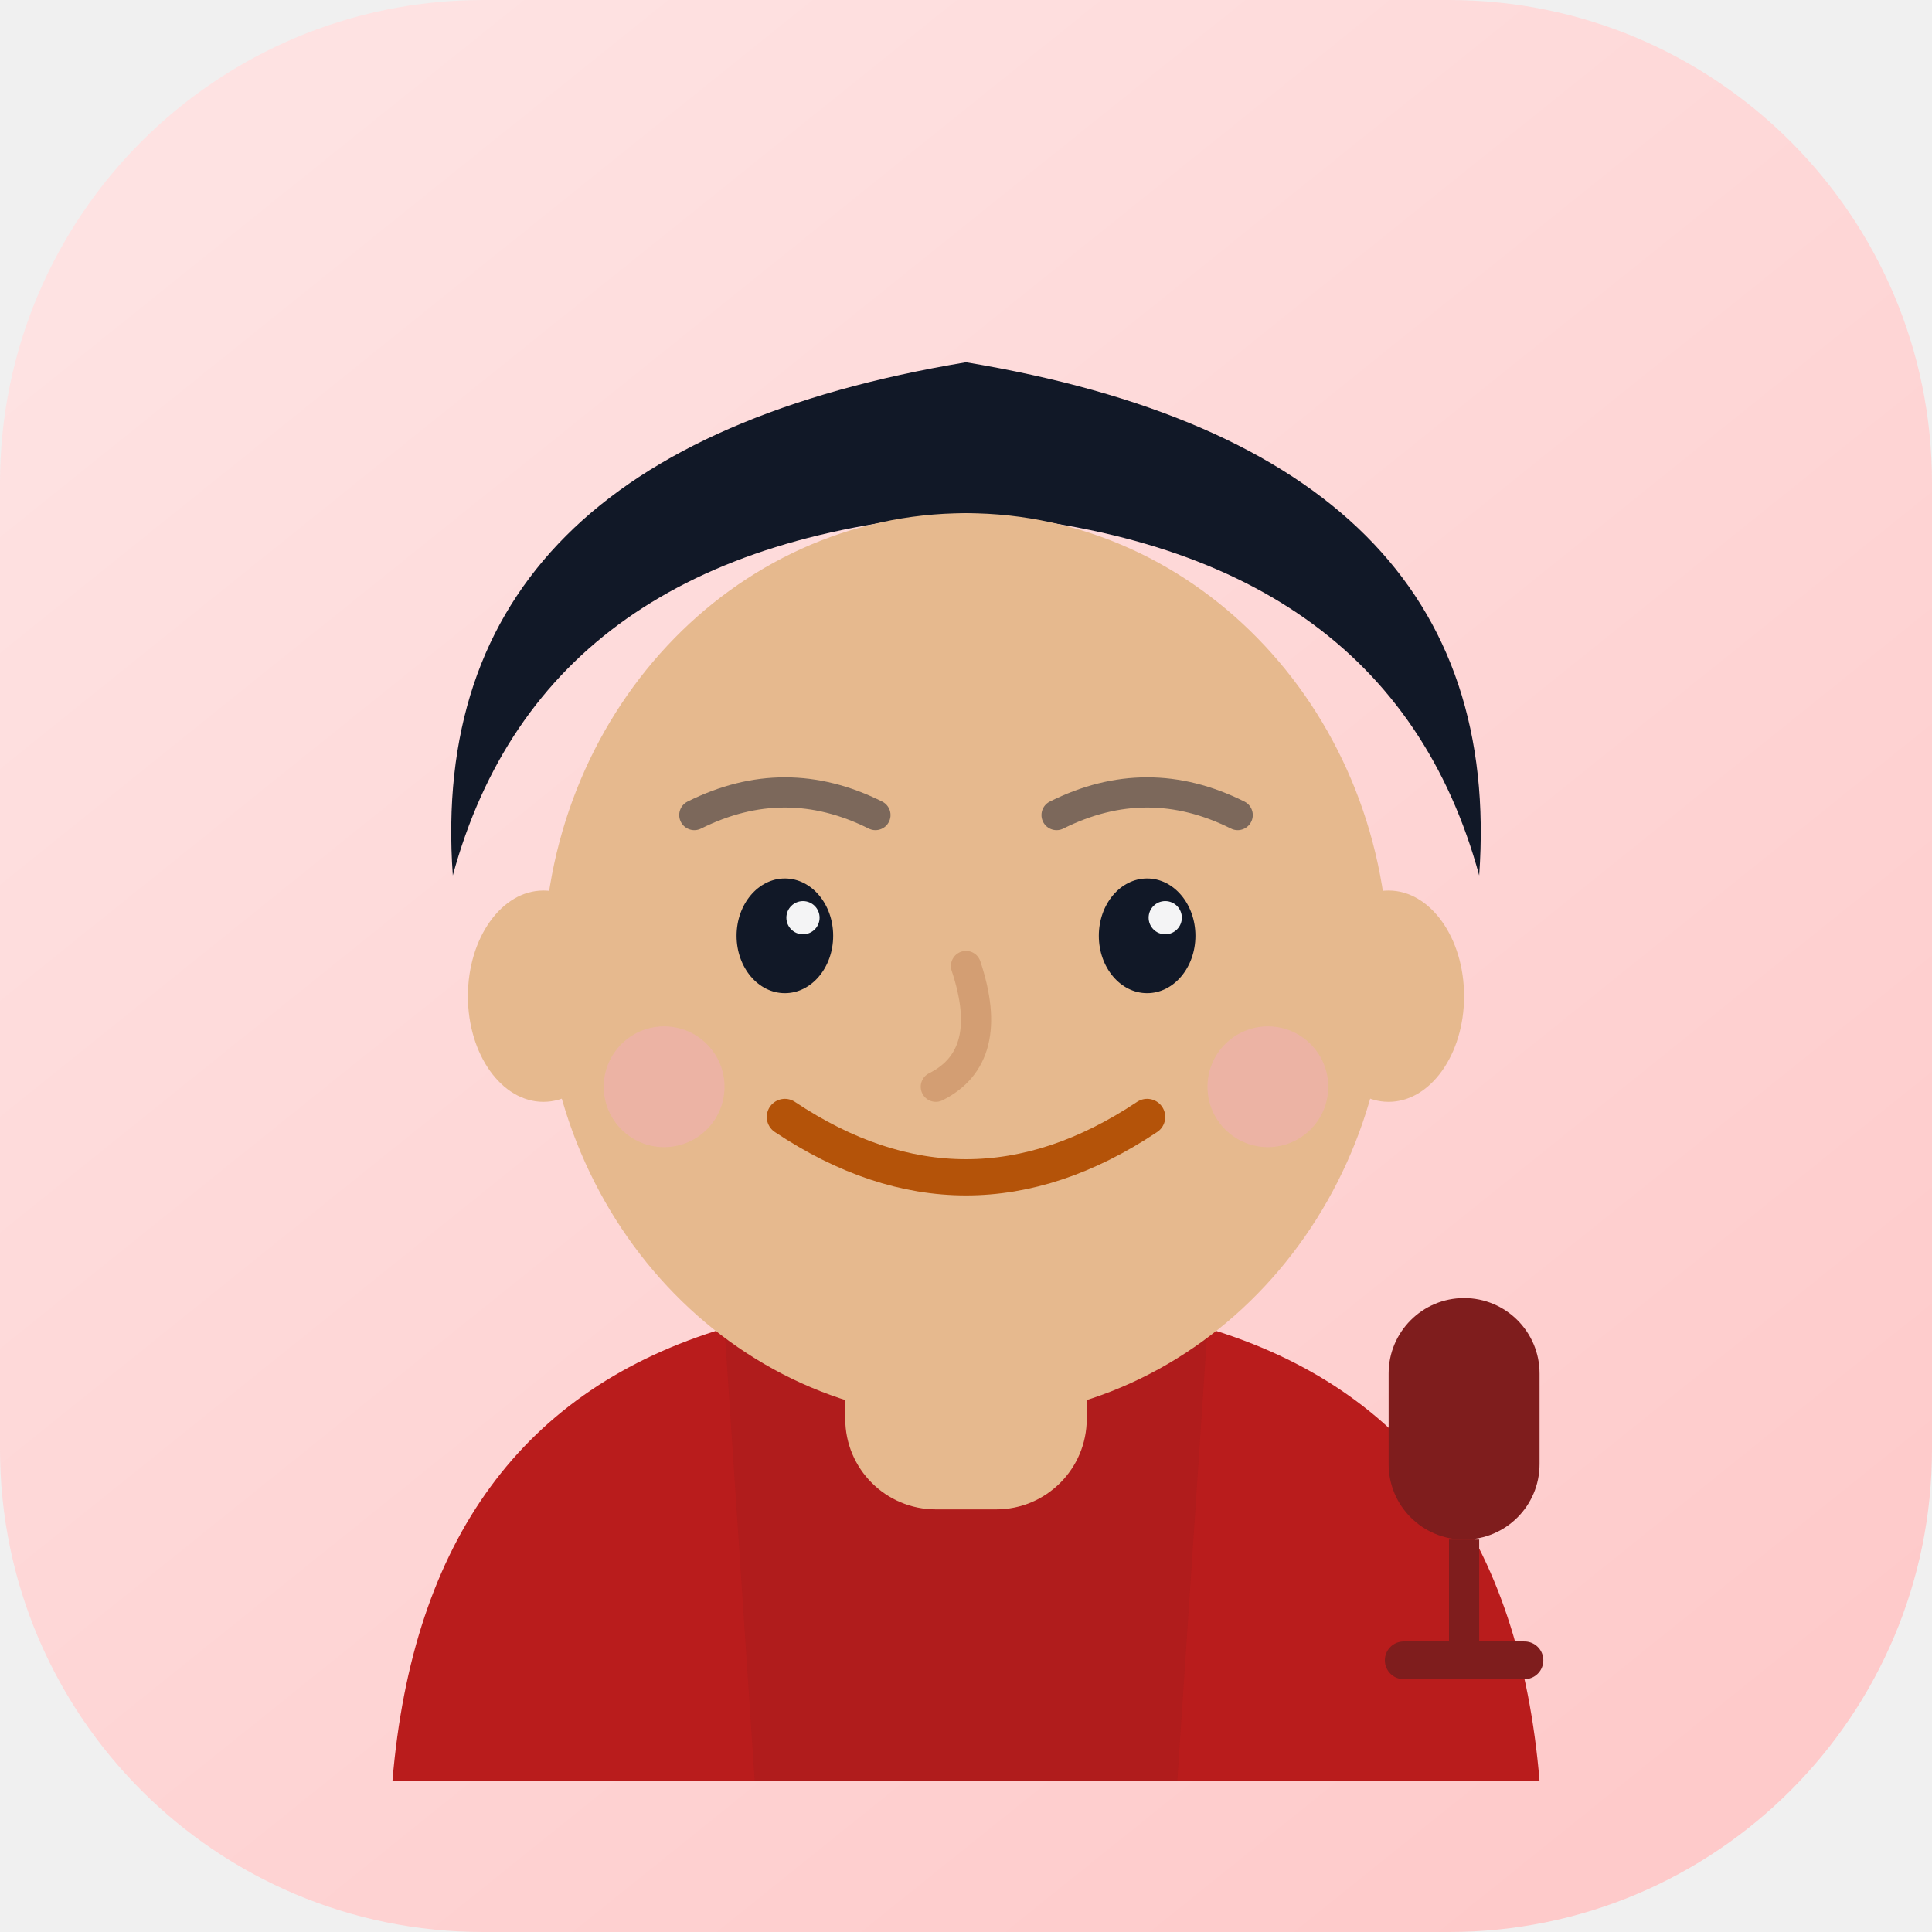
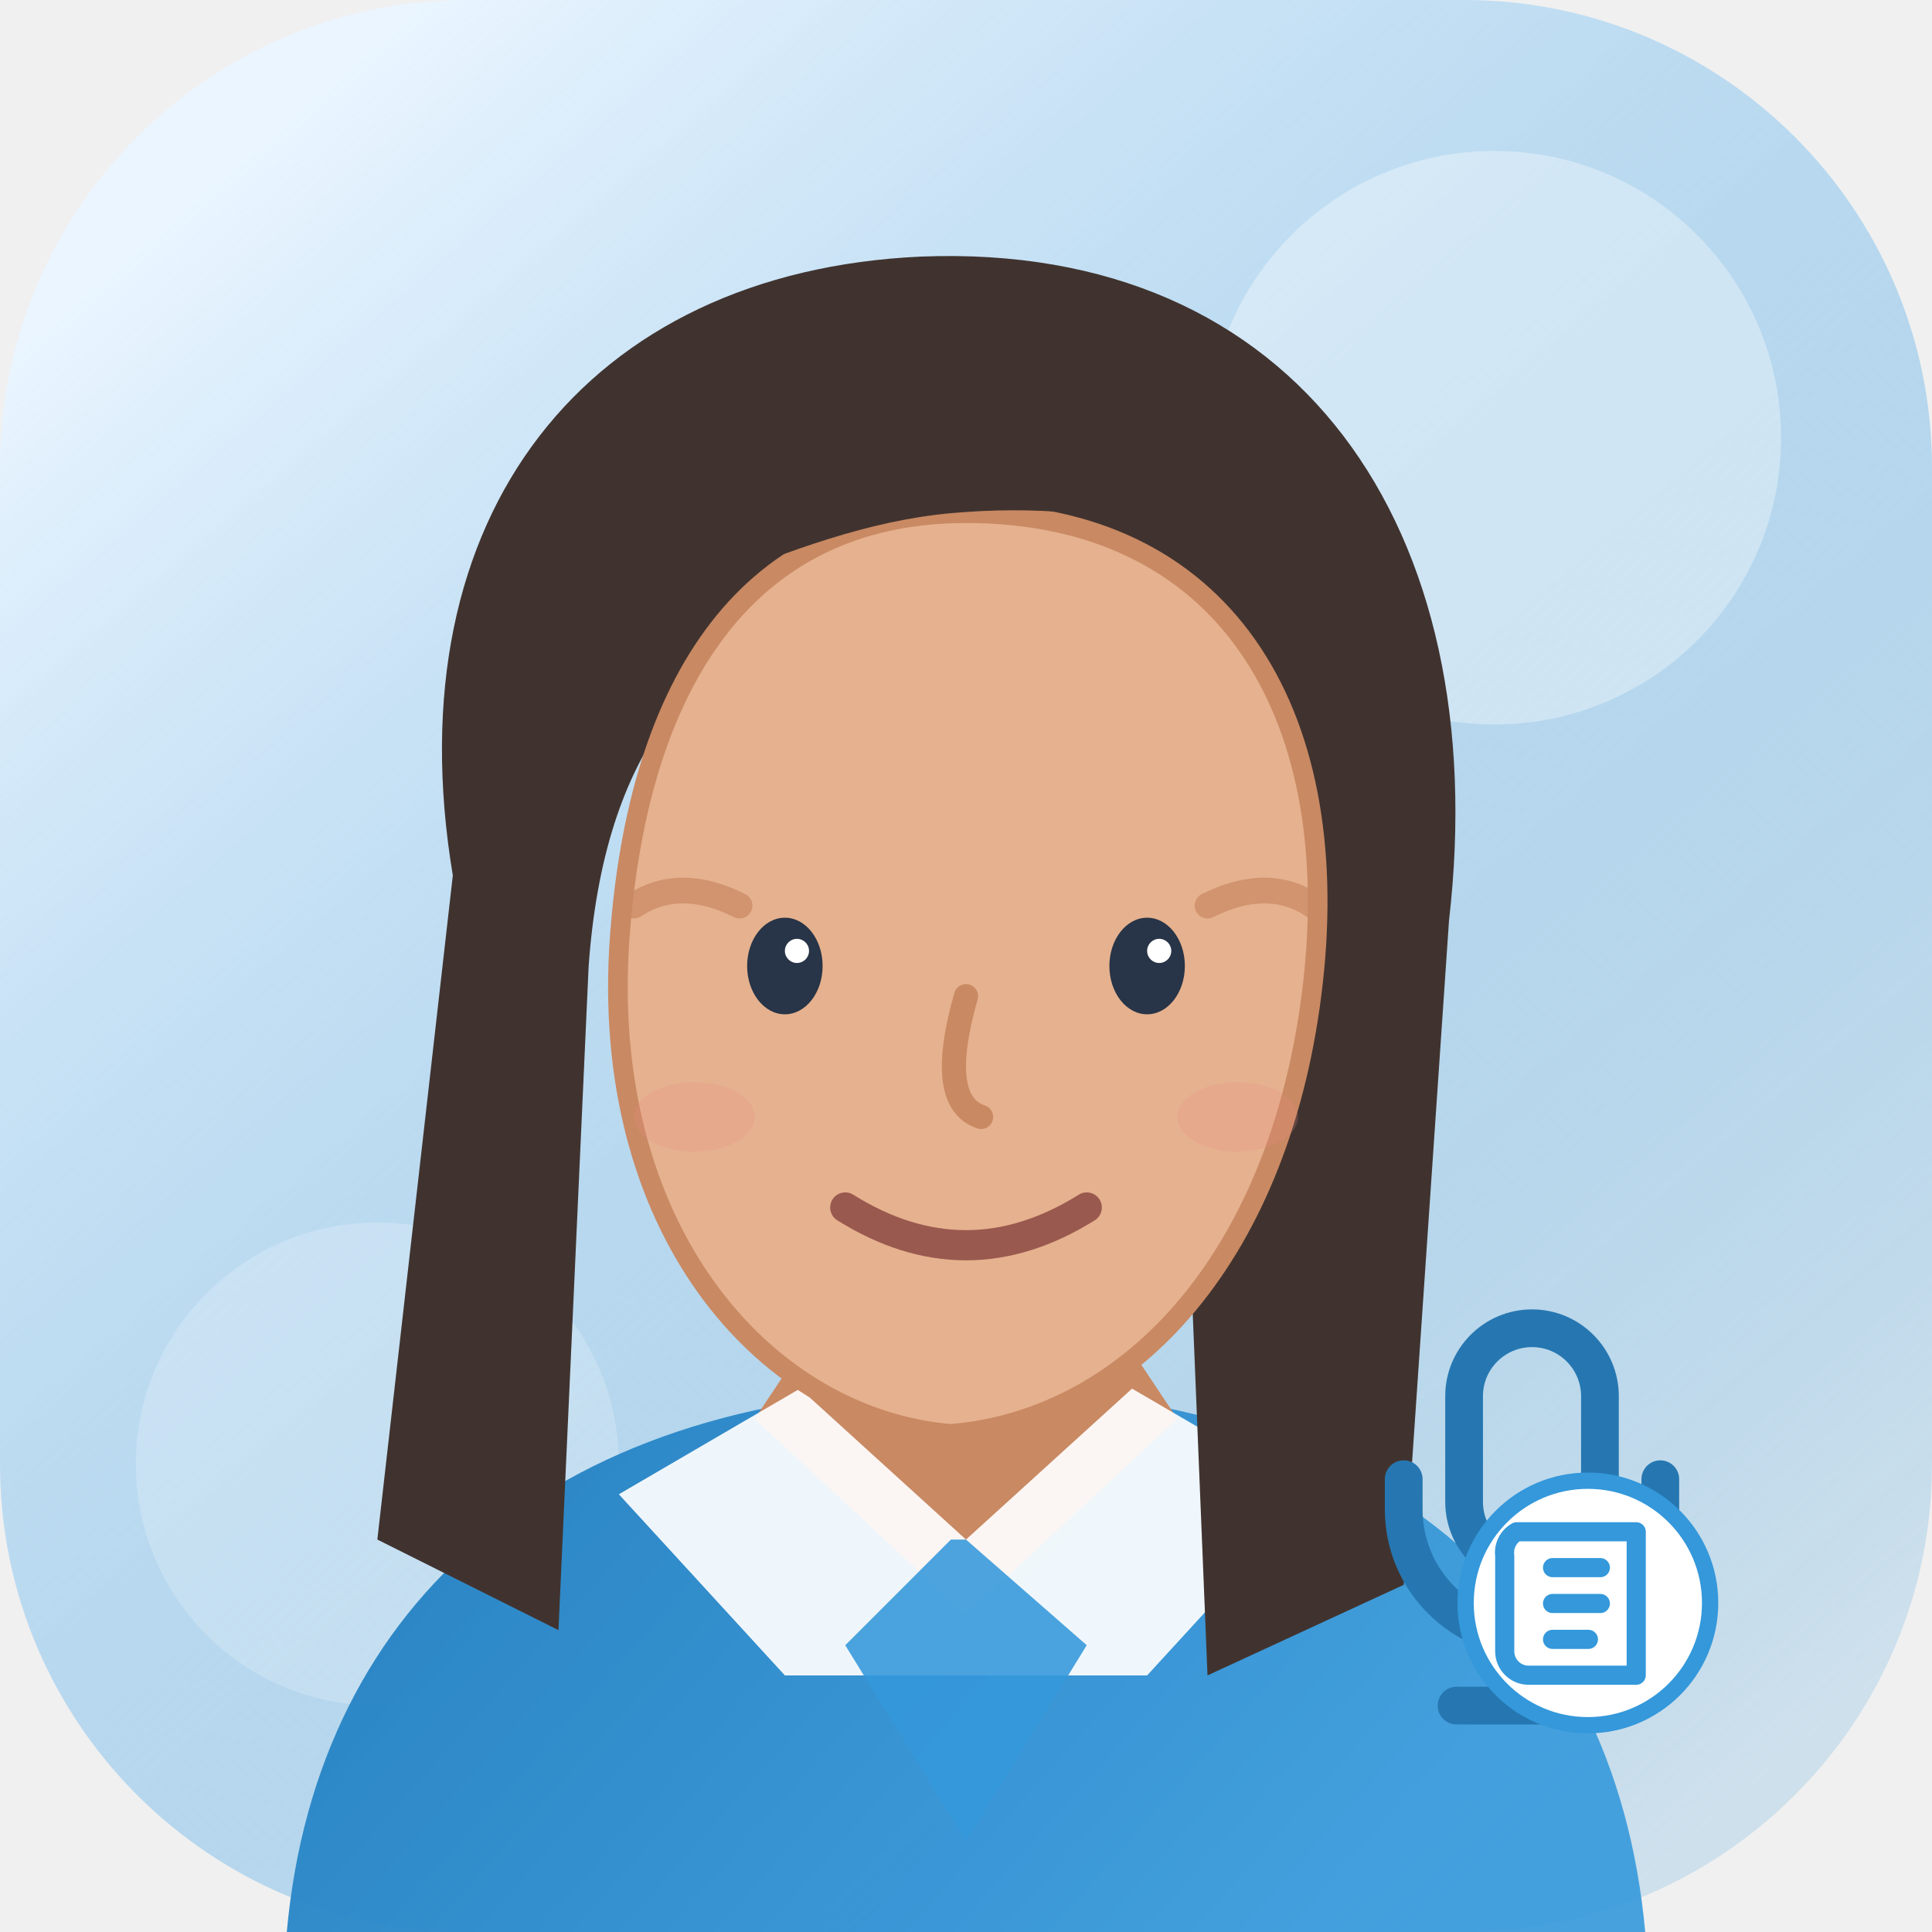
<svg xmlns="http://www.w3.org/2000/svg" viewBox="0 0 128 128" role="img" aria-label="news-trend">
  <defs>
-     <linearGradient id="bg-news-trend" x1="20" y1="8" x2="110" y2="120" gradientUnits="userSpaceOnUse">
-       <stop stop-color="#FEE2E2" />
-       <stop offset="1" stop-color="#FECACA" />
+     <linearGradient id="bg" x1="16" y1="10" x2="112" y2="122" gradientUnits="userSpaceOnUse">
+       <stop stop-color="#EAF5FF" />
+       <stop offset="1" stop-color="#3498DB" stop-opacity=".18" />
+     </linearGradient>
+     <linearGradient id="coat" x1="42" y1="86" x2="87" y2="126" gradientUnits="userSpaceOnUse">
+       <stop stop-color="#2C86C5" />
+       <stop offset="1" stop-color="#3498DB" stop-opacity=".9" />
    </linearGradient>
  </defs>
-   <rect width="128" height="128" rx="32" fill="url(#bg-news-trend)" />
-   <path d="M26 118 Q28 94 48 88 Q64 84 80 88 Q100 94 102 118 Z" fill="#B91C1C" />
-   <path d="M48 88 Q64 96 80 88 L78 118 H50 Z" fill="#991B1B" opacity="0.28" />
-   <path d="M30 58 Q28 30 64 24 Q100 30 98 58 Q92 36 64 34 Q36 36 30 58Z" fill="#111827" />
-   <rect x="56" y="86" width="16" height="14" rx="6" fill="#E6B98E" />
-   <ellipse cx="64" cy="64" rx="28" ry="30" fill="#E6B98E" />
-   <ellipse cx="36" cy="66" rx="5" ry="7" fill="#E6B98E" />
-   <ellipse cx="92" cy="66" rx="5" ry="7" fill="#E6B98E" />
-   <ellipse cx="52" cy="62" rx="3.2" ry="3.8" fill="#111827" />
-   <ellipse cx="76" cy="62" rx="3.2" ry="3.8" fill="#111827" />
-   <circle cx="53.2" cy="60.8" r="1.1" fill="#fff" opacity="0.95" />
-   <circle cx="77.2" cy="60.8" r="1.1" fill="#fff" opacity="0.95" />
-   <path d="M46 54 Q52 51 58 54" fill="none" stroke="#111827" stroke-width="2" stroke-linecap="round" opacity="0.5" />
-   <path d="M70 54 Q76 51 82 54" fill="none" stroke="#111827" stroke-width="2" stroke-linecap="round" opacity="0.5" />
-   <path d="M64 64 Q66 70 62 72" fill="none" stroke="#C08457" stroke-width="2" stroke-linecap="round" opacity="0.5" />
-   <path d="M52 74 Q64 82 76 74" fill="none" stroke="#B45309" stroke-width="2.4" stroke-linecap="round" />
-   <circle cx="44" cy="72" r="4" fill="#F9A8D4" opacity="0.32" />
-   <circle cx="84" cy="72" r="4" fill="#F9A8D4" opacity="0.32" />
-   <g transform="translate(92,86)">
-     <rect x="0" y="0" width="10" height="16" rx="5" fill="#7F1D1D" />
-     <path d="M5 16 V24" stroke="#7F1D1D" stroke-width="2" />
-     <path d="M1 24 H9" stroke="#7F1D1D" stroke-width="2.5" stroke-linecap="round" />
+   <rect width="128" height="128" rx="31" fill="url(#bg)" />
+   <circle cx="99" cy="29" r="19" fill="#fff" opacity=".34" />
+   <circle cx="25" cy="97" r="16" fill="#fff" opacity=".2" />
+   <path d="M19 128c2-22 18-36 45-36s43 14 45 36z" fill="url(#coat)" />
+   <path d="M50 94l14 13 14-13-4-6H54z" fill="#C98963" />
+   <path d="M53 92l11 10 11-10 12 7-11 12H52l-11-12z" fill="#fff" opacity=".92" />
+   <path d="M63 102l-7 7 8 13 8-13-8-7z" fill="#3498DB" opacity=".88" />
+   <path d="M30 58c-4-24 9-40 31-41 25-1 38 18 35 44l-3 44-13 6-2-49c-3-16-10-23-21-22-11 2-17 10-18 24l-2 44-12-6z" fill="#40332F" />
+   <path d="M64 34C81 34 89 47 87 65 85 83 75 94 63 95 51 94 40 82 41 63 42 46 49 34 64 34z" fill="#E5B18E" stroke="#C98963" stroke-width="1.3" />
+   <path d="M42 60q3-2 7 0m31 0q4-2 7 0" fill="none" stroke="#C98963" stroke-width="1.7" stroke-linecap="round" opacity=".72" />
+   <ellipse cx="52" cy="64" rx="2.5" ry="3.2" fill="#283447" />
+   <ellipse cx="76" cy="64" rx="2.5" ry="3.2" fill="#283447" />
+   <circle cx="52.8" cy="63" r=".8" fill="#fff" />
+   <circle cx="76.8" cy="63" r=".8" fill="#fff" />
+   <path d="M64 66q-2 7 1 8" fill="none" stroke="#C98963" stroke-width="1.6" stroke-linecap="round" />
+   <path d="M56 80q8 5 16 0" fill="none" stroke="#9A594F" stroke-width="2" stroke-linecap="round" />
+   <ellipse cx="46" cy="74" rx="4" ry="2.3" fill="#E98783" opacity=".2" />
+   <ellipse cx="82" cy="74" rx="4" ry="2.3" fill="#E98783" opacity=".2" />
+   <path d="M31 44c5-16 18-23 33-22 14 0 24 7 30 19-11-5-20-8-31-7-11 1-21 8-32 10z" fill="#40332F" />
+   <g transform="translate(92 87)" fill="none" stroke="#2677B1" stroke-width="2.5" stroke-linecap="round">
+     <rect x="5" y="1" width="9" height="16" rx="4.5" />
+     <path d="M1 11v2a8.5 8.5 0 0 0 17 0v-2m-8.5 11v4m-5 0h10" />
+   </g>
+   <g transform="translate(98 99) scale(.9)" fill="none" stroke="#3498DB" stroke-width="1.6" stroke-linecap="round" stroke-linejoin="round">
+     <circle cx="8" cy="8" r="9" fill="#fff" stroke-width="1.2" />
+     <g transform="translate(1 1) scale(.88)">
+       <path d="M2 2h10v12H3a2 2 0 0 1-2-2V4a2 2 0 0 1 1-2z" />
+       <path d="M5 5h4M5 8h4M5 11h3" />
+     </g>
  </g>
</svg>
